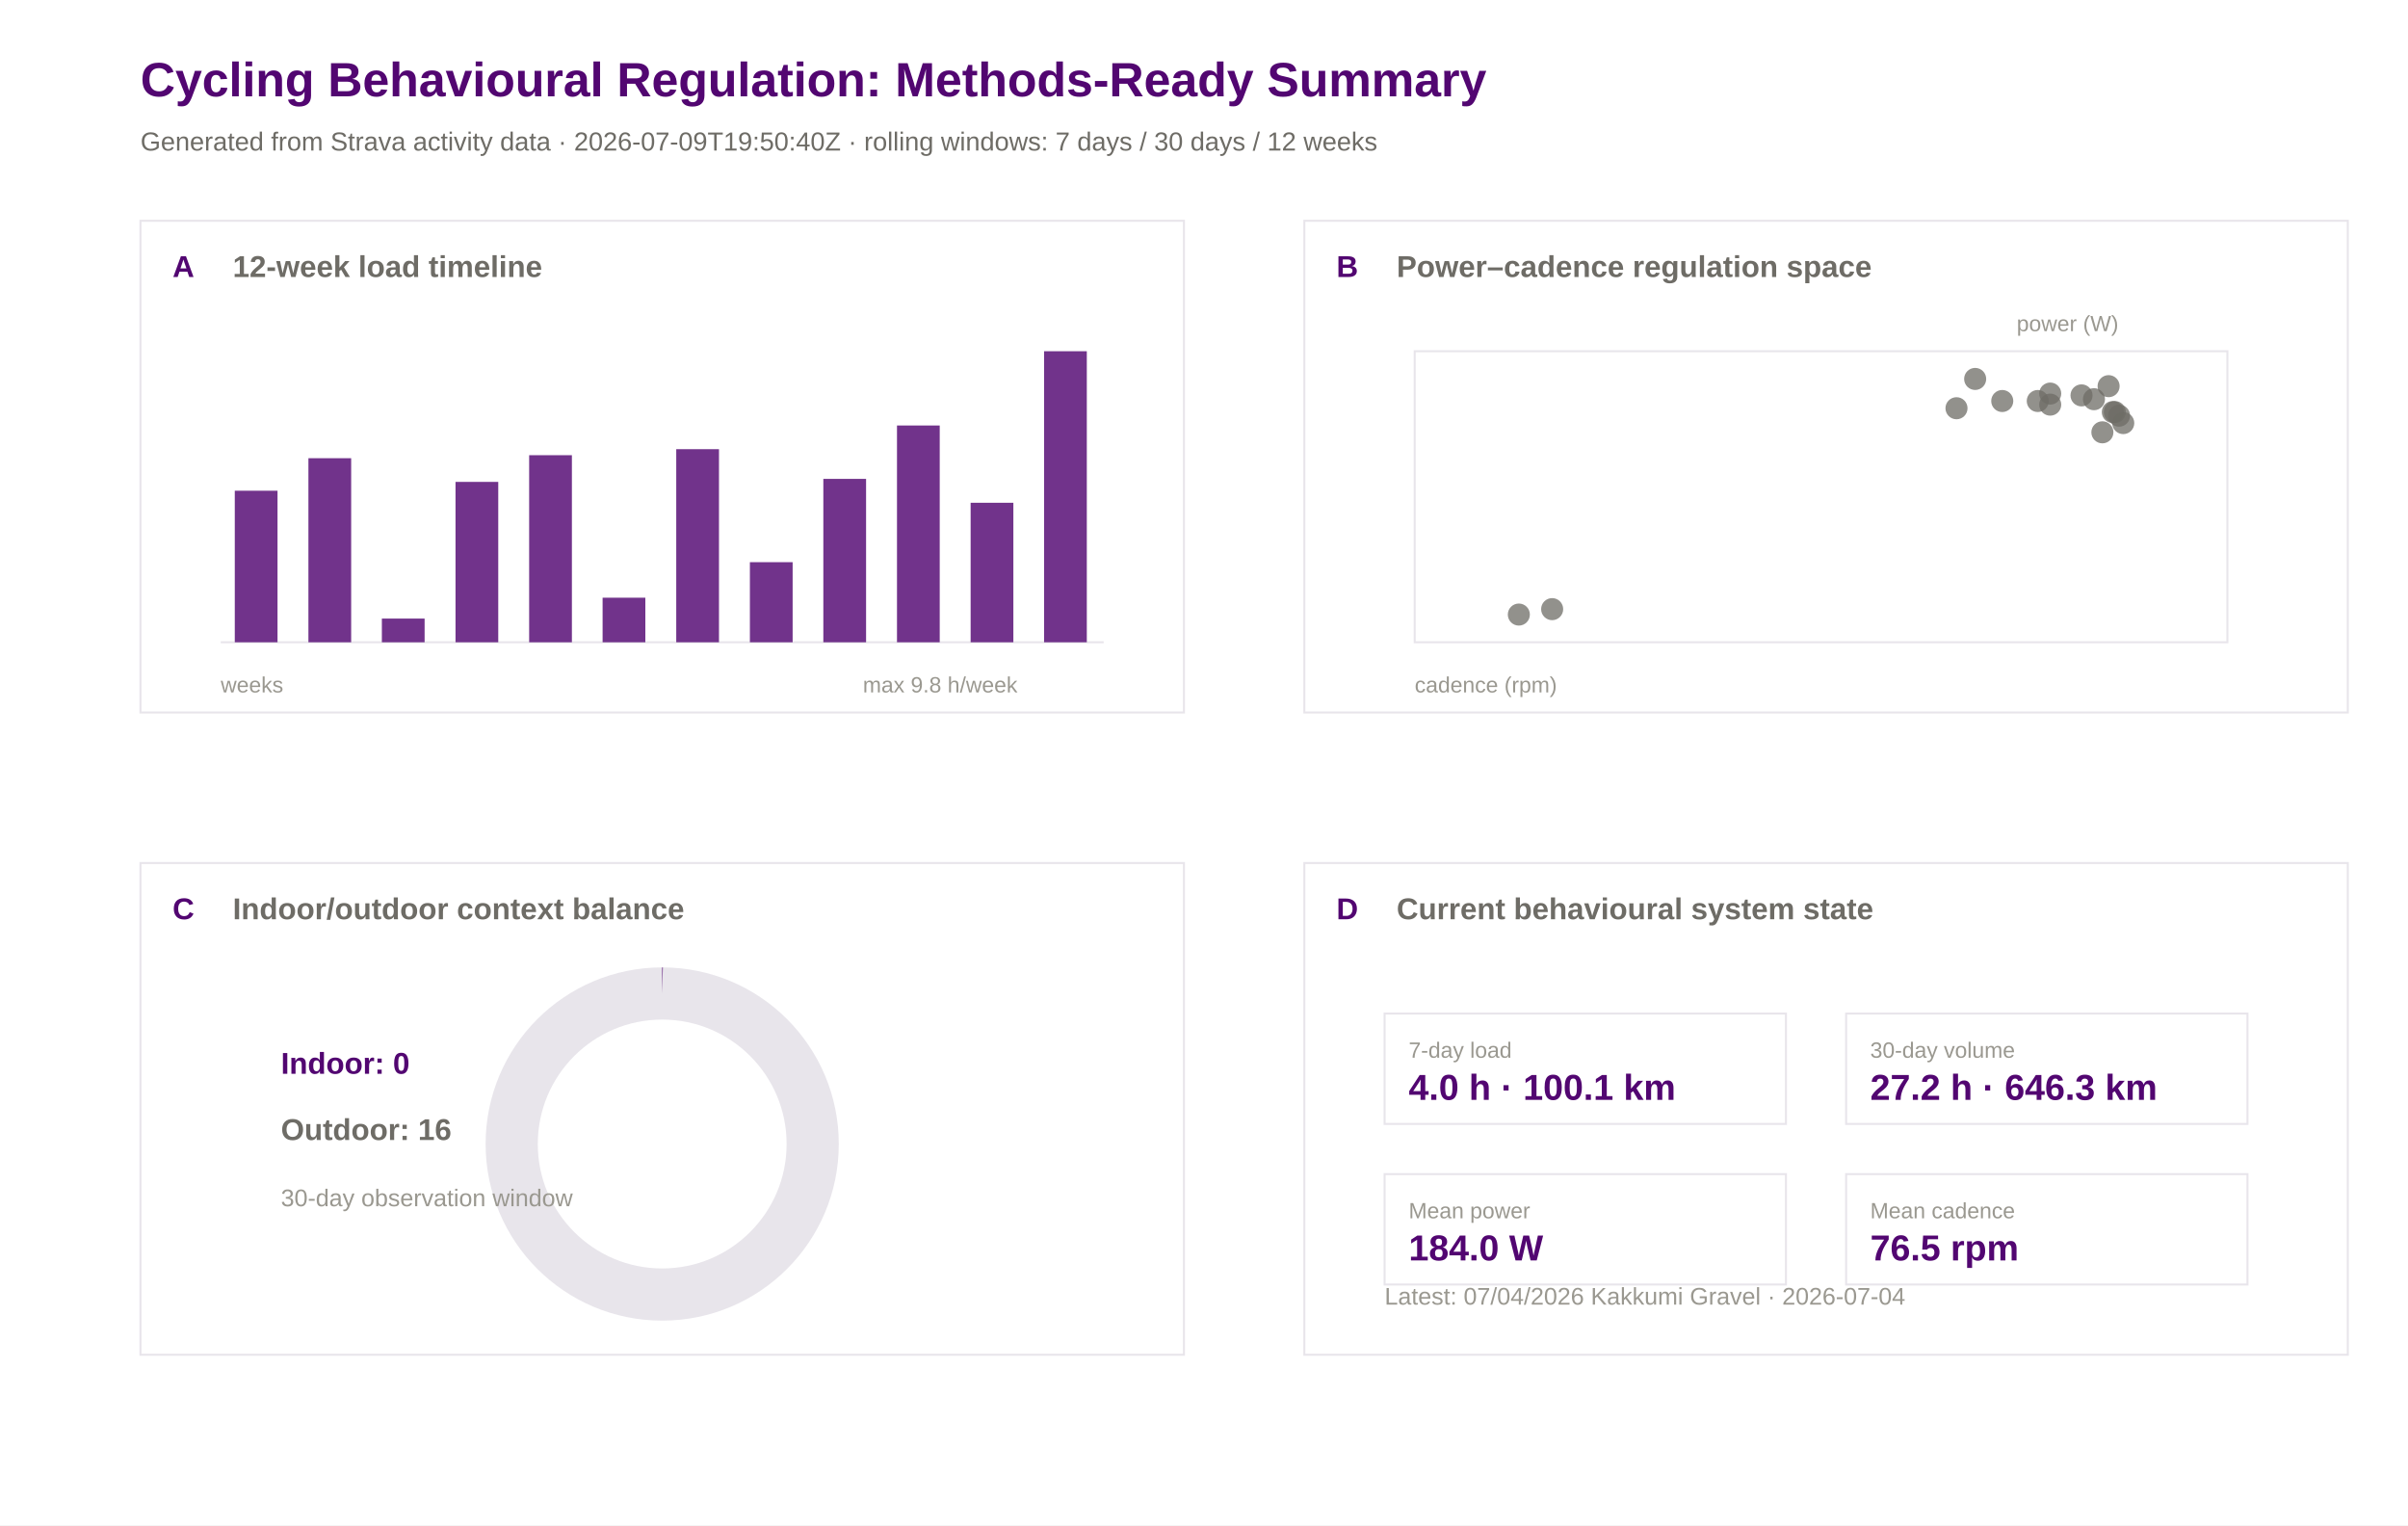
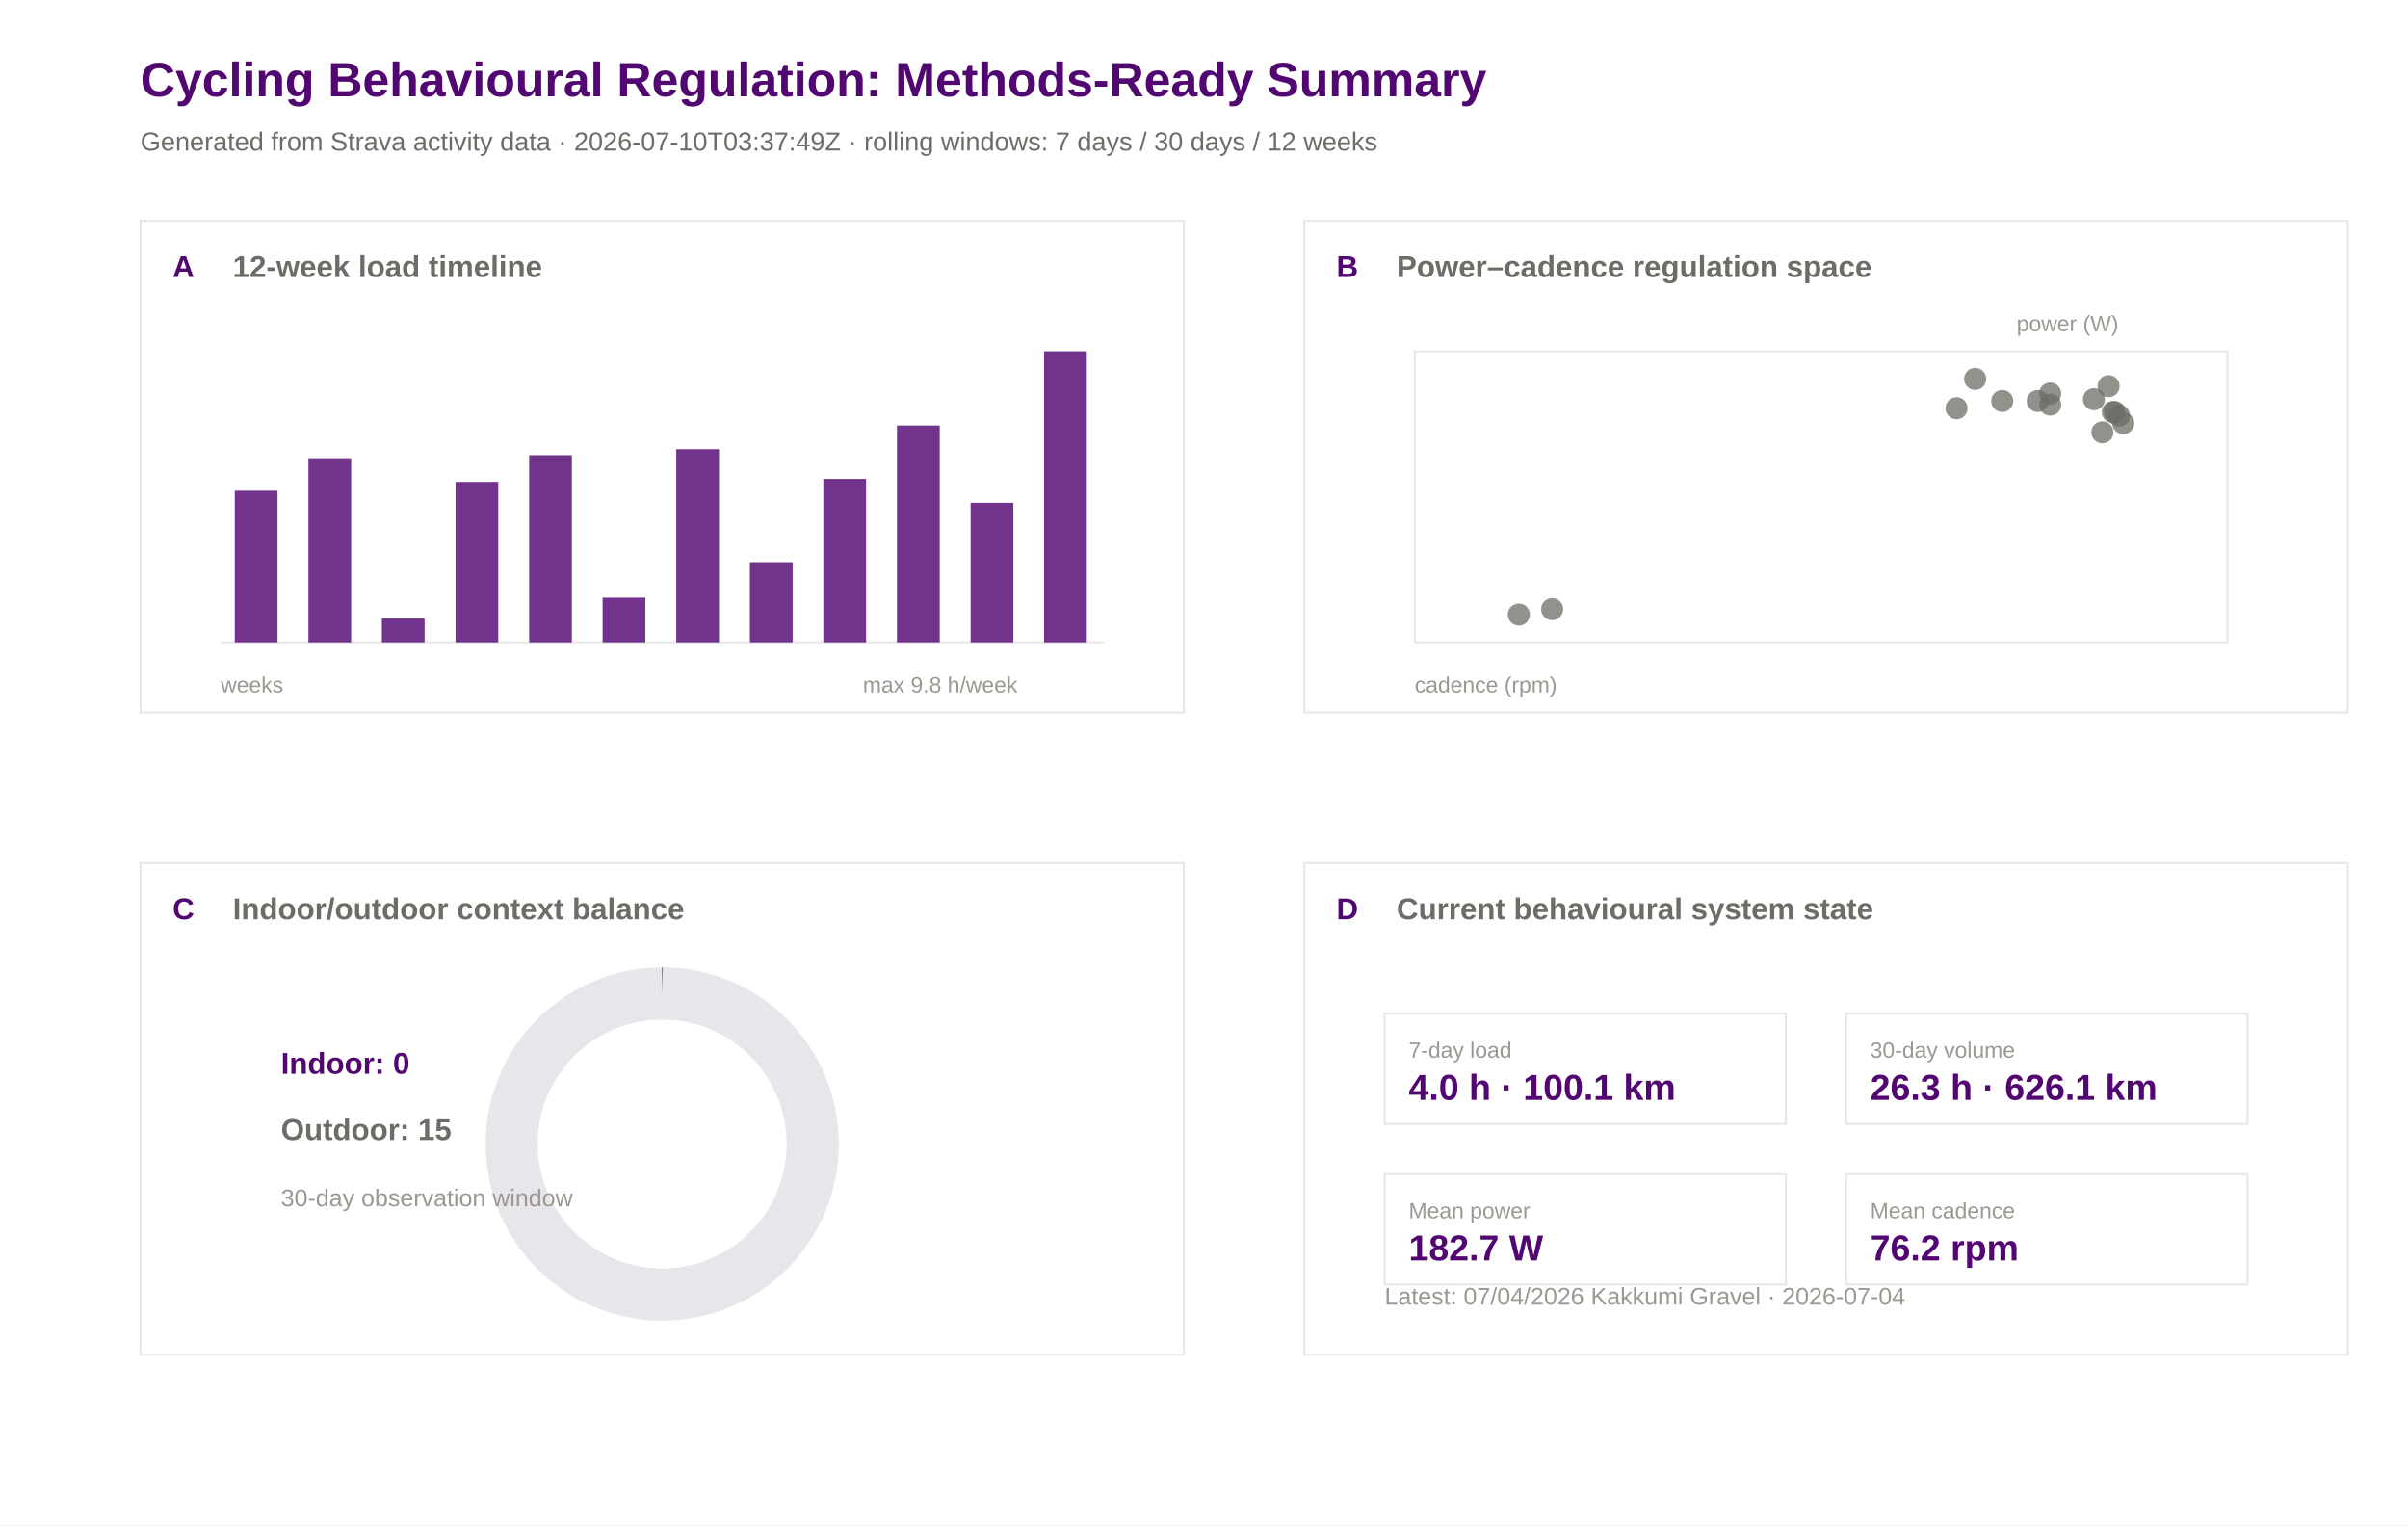
<svg xmlns="http://www.w3.org/2000/svg" width="1200" height="760" viewBox="0 0 1200 760">
  <rect width="100%" height="100%" fill="#ffffff" />
  <text x="70.0" y="48.0" font-family="Arial" font-size="24" font-weight="600" fill="#520671">Cycling Behavioural Regulation: Methods-Ready Summary</text>
-   <text x="70.0" y="75.0" font-family="Arial" font-size="13" font-weight="400" fill="#6e6c66">Generated from Strava activity data · 2026-07-09T19:50:40Z · rolling windows: 7 days / 30 days / 12 weeks</text>
+   <text x="70.0" y="75.0" font-family="Arial" font-size="13" font-weight="400" fill="#6e6c66">Generated from Strava activity data · 2026-07-10T03:37:49Z · rolling windows: 7 days / 30 days / 12 weeks</text>
  <rect x="70" y="110" width="520" height="245" fill="#ffffff" stroke="#e8e5eb" stroke-width="1" />
  <text x="86.0" y="138.0" font-family="Arial" font-size="15" font-weight="600" fill="#520671">A</text>
  <text x="116.0" y="138.0" font-family="Arial" font-size="15" font-weight="600" fill="#6e6c66">12-week load timeline</text>
  <rect x="650" y="110" width="520" height="245" fill="#ffffff" stroke="#e8e5eb" stroke-width="1" />
  <text x="666.0" y="138.0" font-family="Arial" font-size="15" font-weight="600" fill="#520671">B</text>
  <text x="696.0" y="138.0" font-family="Arial" font-size="15" font-weight="600" fill="#6e6c66">Power–cadence regulation space</text>
  <rect x="70" y="430" width="520" height="245" fill="#ffffff" stroke="#e8e5eb" stroke-width="1" />
  <text x="86.0" y="458.0" font-family="Arial" font-size="15" font-weight="600" fill="#520671">C</text>
  <text x="116.0" y="458.0" font-family="Arial" font-size="15" font-weight="600" fill="#6e6c66">Indoor/outdoor context balance</text>
  <rect x="650" y="430" width="520" height="245" fill="#ffffff" stroke="#e8e5eb" stroke-width="1" />
  <text x="666.0" y="458.0" font-family="Arial" font-size="15" font-weight="600" fill="#520671">D</text>
  <text x="696.0" y="458.0" font-family="Arial" font-size="15" font-weight="600" fill="#6e6c66">Current behavioural system state</text>
  <line x1="110" y1="320" x2="550" y2="320" stroke="#e8e5eb" />
  <rect x="117.0" y="244.5" width="21.3" height="75.5" fill="#520671" opacity="0.82" />
  <rect x="153.7" y="228.3" width="21.3" height="91.7" fill="#520671" opacity="0.82" />
  <rect x="190.3" y="308.2" width="21.3" height="11.8" fill="#520671" opacity="0.82" />
  <rect x="227.0" y="240.1" width="21.3" height="79.9" fill="#520671" opacity="0.82" />
  <rect x="263.7" y="226.8" width="21.3" height="93.2" fill="#520671" opacity="0.82" />
  <rect x="300.3" y="297.8" width="21.3" height="22.2" fill="#520671" opacity="0.82" />
  <rect x="337.0" y="223.8" width="21.3" height="96.2" fill="#520671" opacity="0.82" />
  <rect x="373.7" y="280.1" width="21.3" height="39.9" fill="#520671" opacity="0.82" />
  <rect x="410.3" y="238.6" width="21.3" height="81.4" fill="#520671" opacity="0.82" />
  <rect x="447.0" y="212.0" width="21.3" height="108.0" fill="#520671" opacity="0.82" />
  <rect x="483.7" y="250.5" width="21.3" height="69.5" fill="#520671" opacity="0.82" />
  <rect x="520.3" y="175.0" width="21.3" height="145.0" fill="#520671" opacity="0.82" />
  <text x="110.0" y="345.0" font-family="Arial" font-size="11" font-weight="400" fill="#9a9890">weeks</text>
  <text x="430.0" y="345.0" font-family="Arial" font-size="11" font-weight="400" fill="#9a9890">max 9.8 h/week</text>
  <rect x="705" y="175" width="405" height="145" fill="#ffffff" stroke="#e8e5eb" />
-   <circle cx="1037.3" cy="197.0" r="5.5" fill="#6e6c66" opacity="0.75" />
  <circle cx="1043.5" cy="198.9" r="5.5" fill="#6e6c66" opacity="0.75" />
  <circle cx="984.3" cy="188.8" r="5.5" fill="#6e6c66" opacity="0.75" />
  <circle cx="1021.7" cy="196.1" r="5.5" fill="#6e6c66" opacity="0.75" />
  <circle cx="1053.9" cy="205.3" r="5.5" fill="#6e6c66" opacity="0.75" />
  <circle cx="1050.8" cy="192.4" r="5.5" fill="#6e6c66" opacity="0.75" />
  <circle cx="1058.1" cy="210.8" r="5.5" fill="#6e6c66" opacity="0.75" />
  <circle cx="997.8" cy="199.8" r="5.5" fill="#6e6c66" opacity="0.75" />
  <circle cx="1021.7" cy="201.6" r="5.5" fill="#6e6c66" opacity="0.75" />
  <circle cx="975.0" cy="203.4" r="5.5" fill="#6e6c66" opacity="0.75" />
  <circle cx="1015.5" cy="199.8" r="5.5" fill="#6e6c66" opacity="0.75" />
  <circle cx="756.9" cy="306.2" r="5.5" fill="#6e6c66" opacity="0.75" />
  <circle cx="773.5" cy="303.5" r="5.5" fill="#6e6c66" opacity="0.75" />
  <circle cx="1052.9" cy="205.3" r="5.5" fill="#6e6c66" opacity="0.75" />
  <circle cx="1056.0" cy="207.1" r="5.5" fill="#6e6c66" opacity="0.75" />
  <circle cx="1047.7" cy="215.4" r="5.5" fill="#6e6c66" opacity="0.75" />
  <text x="705.0" y="345.0" font-family="Arial" font-size="11" font-weight="400" fill="#9a9890">cadence (rpm)</text>
  <text x="1005.0" y="165.0" font-family="Arial" font-size="11" font-weight="400" fill="#9a9890">power (W)</text>
  <circle cx="330" cy="570" r="75" fill="none" stroke="#e8e5eb" stroke-width="26" />
  <circle cx="330" cy="570" r="75" fill="none" stroke="#520671" stroke-width="26" stroke-dasharray="0.0 471.2" transform="rotate(-90 330 570)" />
  <text x="140.0" y="535.0" font-family="Arial" font-size="15" font-weight="600" fill="#520671">Indoor: 0</text>
-   <text x="140.0" y="568.0" font-family="Arial" font-size="15" font-weight="600" fill="#6e6c66">Outdoor: 16</text>
+   <text x="140.0" y="568.0" font-family="Arial" font-size="15" font-weight="600" fill="#6e6c66">Outdoor: 15</text>
  <text x="140.0" y="601.0" font-family="Arial" font-size="12" font-weight="400" fill="#9a9890">30-day observation window</text>
  <rect x="690" y="505" width="200" height="55" fill="#ffffff" stroke="#e8e5eb" />
  <text x="702.0" y="527.0" font-family="Arial" font-size="11" font-weight="500" fill="#9a9890">7-day load</text>
  <text x="702.0" y="548.0" font-family="Arial" font-size="18" font-weight="600" fill="#520671">4.0 h · 100.1 km</text>
  <rect x="920" y="505" width="200" height="55" fill="#ffffff" stroke="#e8e5eb" />
  <text x="932.0" y="527.0" font-family="Arial" font-size="11" font-weight="500" fill="#9a9890">30-day volume</text>
-   <text x="932.0" y="548.0" font-family="Arial" font-size="18" font-weight="600" fill="#520671">27.2 h · 646.3 km</text>
+   <text x="932.0" y="548.0" font-family="Arial" font-size="18" font-weight="600" fill="#520671">26.3 h · 626.1 km</text>
  <rect x="690" y="585" width="200" height="55" fill="#ffffff" stroke="#e8e5eb" />
  <text x="702.0" y="607.0" font-family="Arial" font-size="11" font-weight="500" fill="#9a9890">Mean power</text>
-   <text x="702.0" y="628.0" font-family="Arial" font-size="18" font-weight="600" fill="#520671">184.0 W</text>
+   <text x="702.0" y="628.0" font-family="Arial" font-size="18" font-weight="600" fill="#520671">182.7 W</text>
  <rect x="920" y="585" width="200" height="55" fill="#ffffff" stroke="#e8e5eb" />
  <text x="932.0" y="607.0" font-family="Arial" font-size="11" font-weight="500" fill="#9a9890">Mean cadence</text>
-   <text x="932.0" y="628.0" font-family="Arial" font-size="18" font-weight="600" fill="#520671">76.5 rpm</text>
+   <text x="932.0" y="628.0" font-family="Arial" font-size="18" font-weight="600" fill="#520671">76.2 rpm</text>
  <text x="690.0" y="650.0" font-family="Arial" font-size="12" font-weight="400" fill="#9a9890">Latest: 07/04/2026 Kakkumi Gravel · 2026-07-04</text>
</svg>
